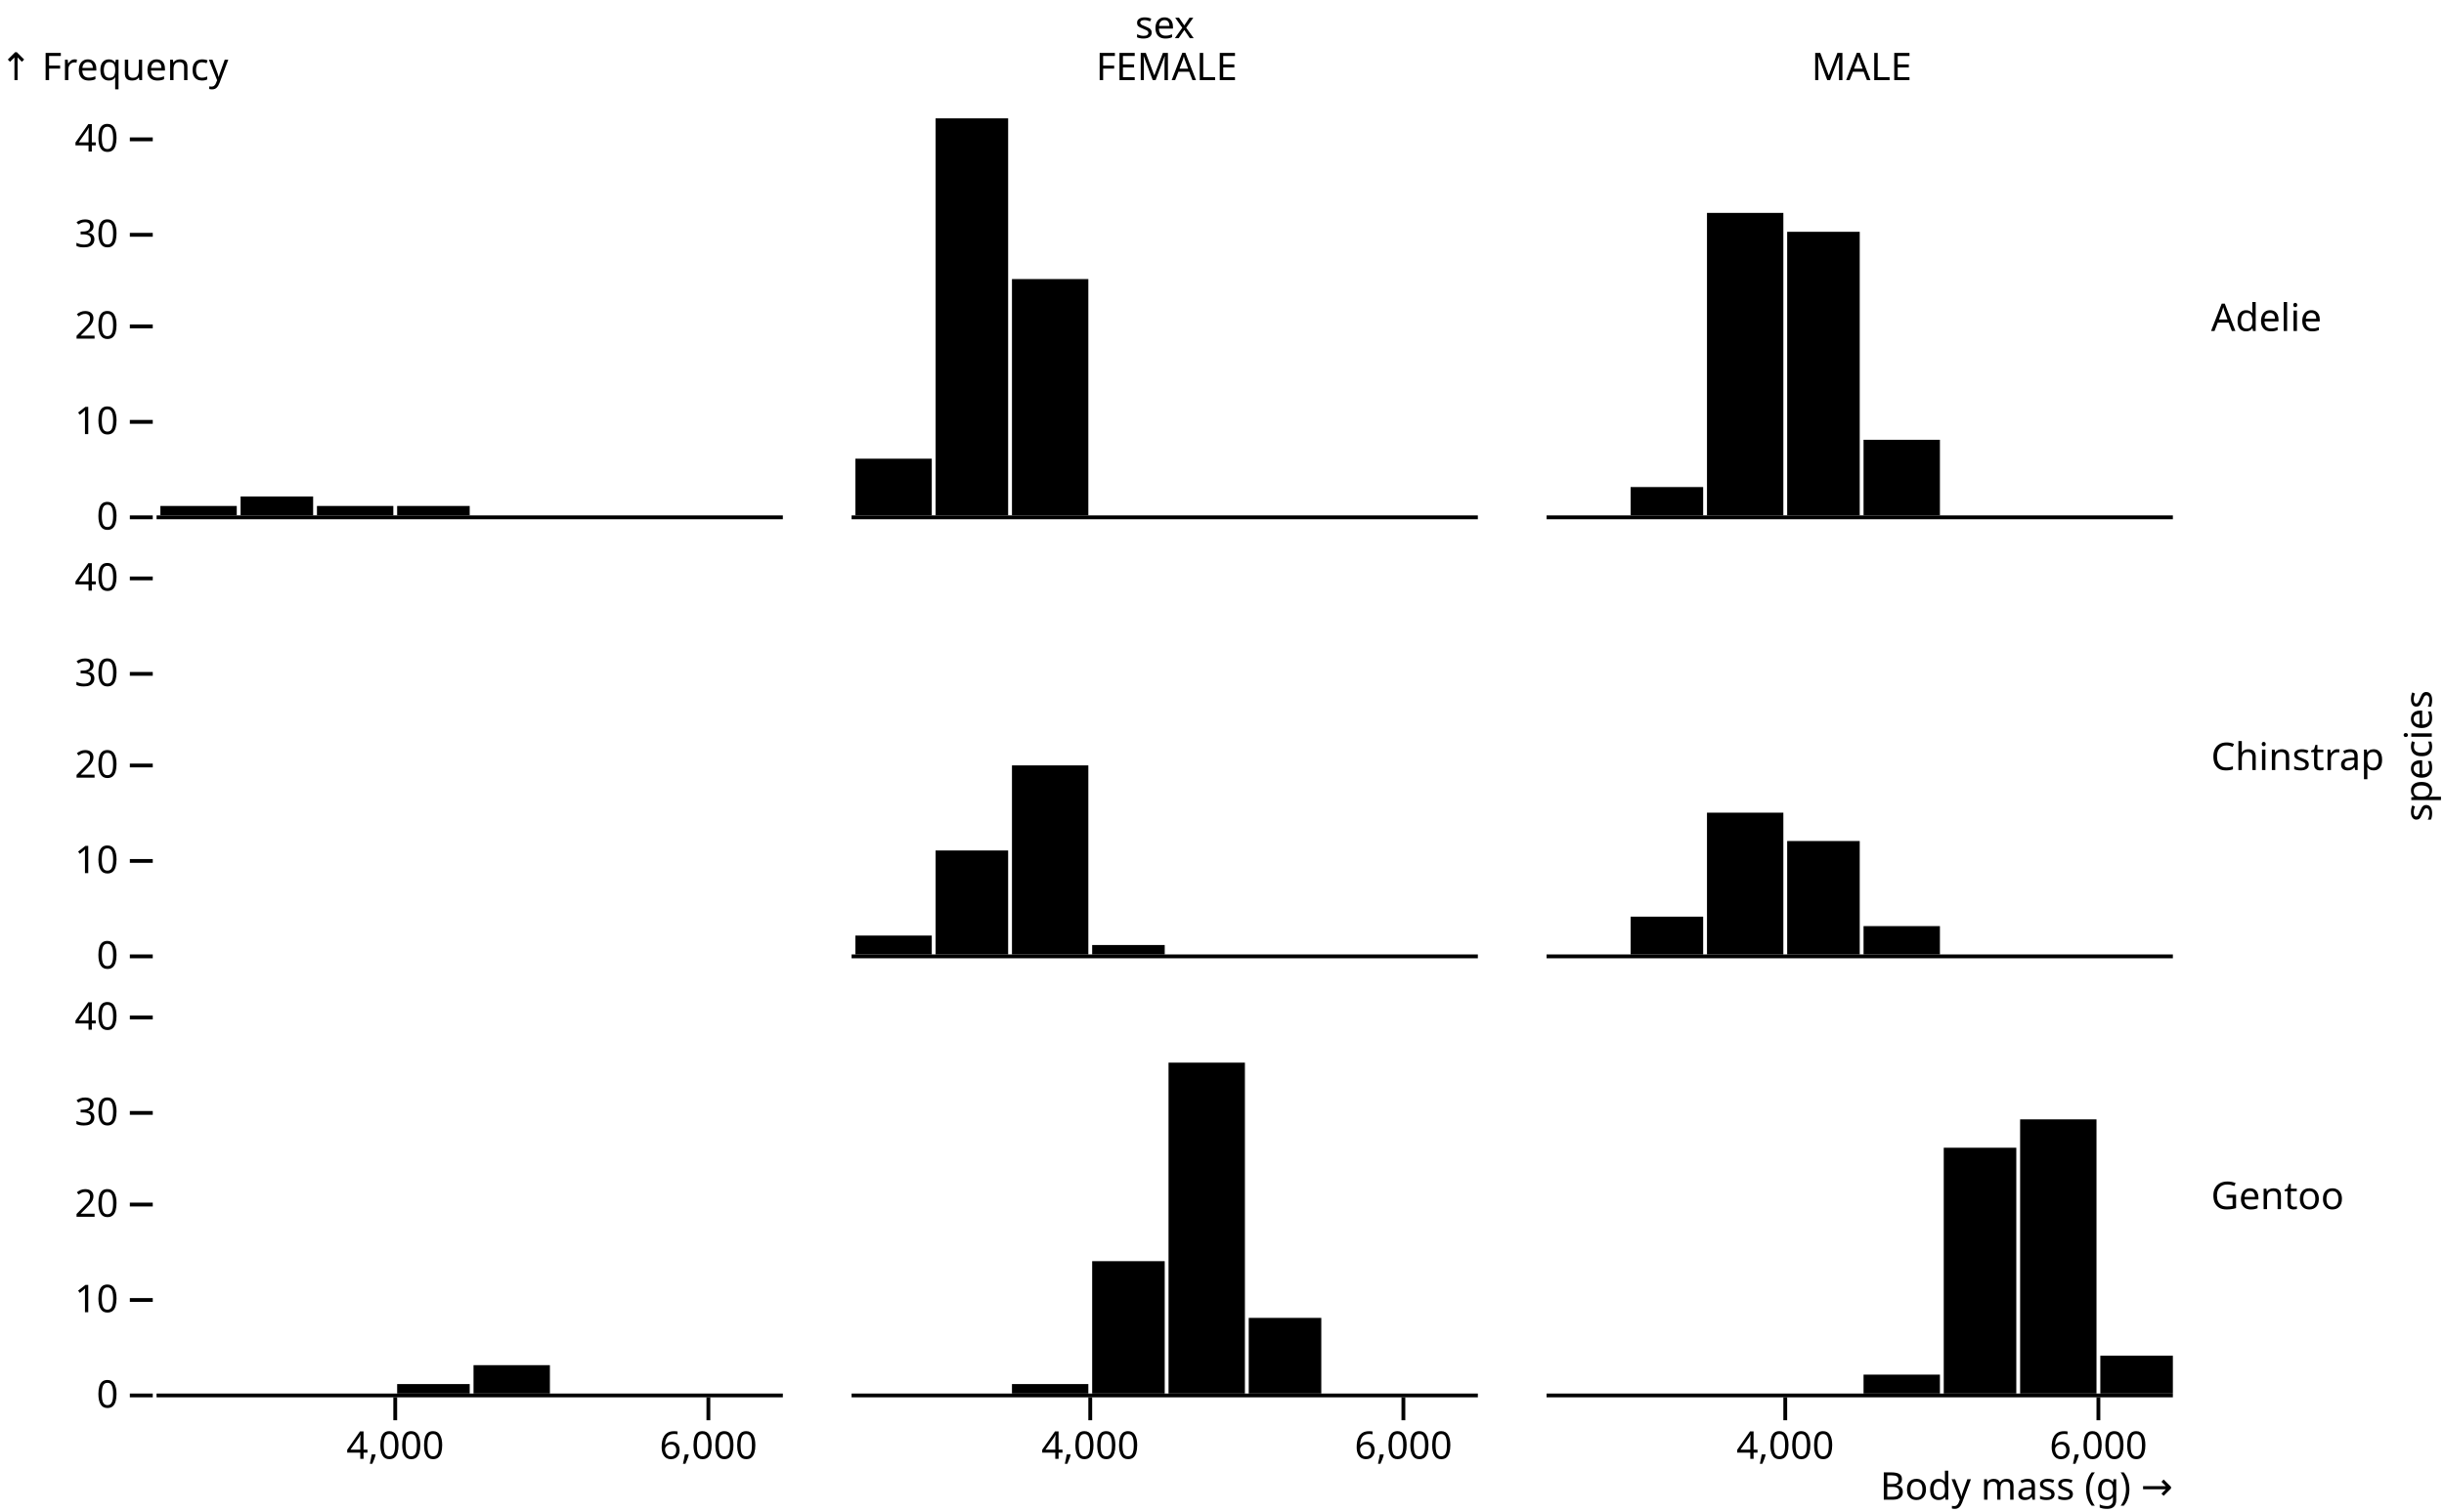
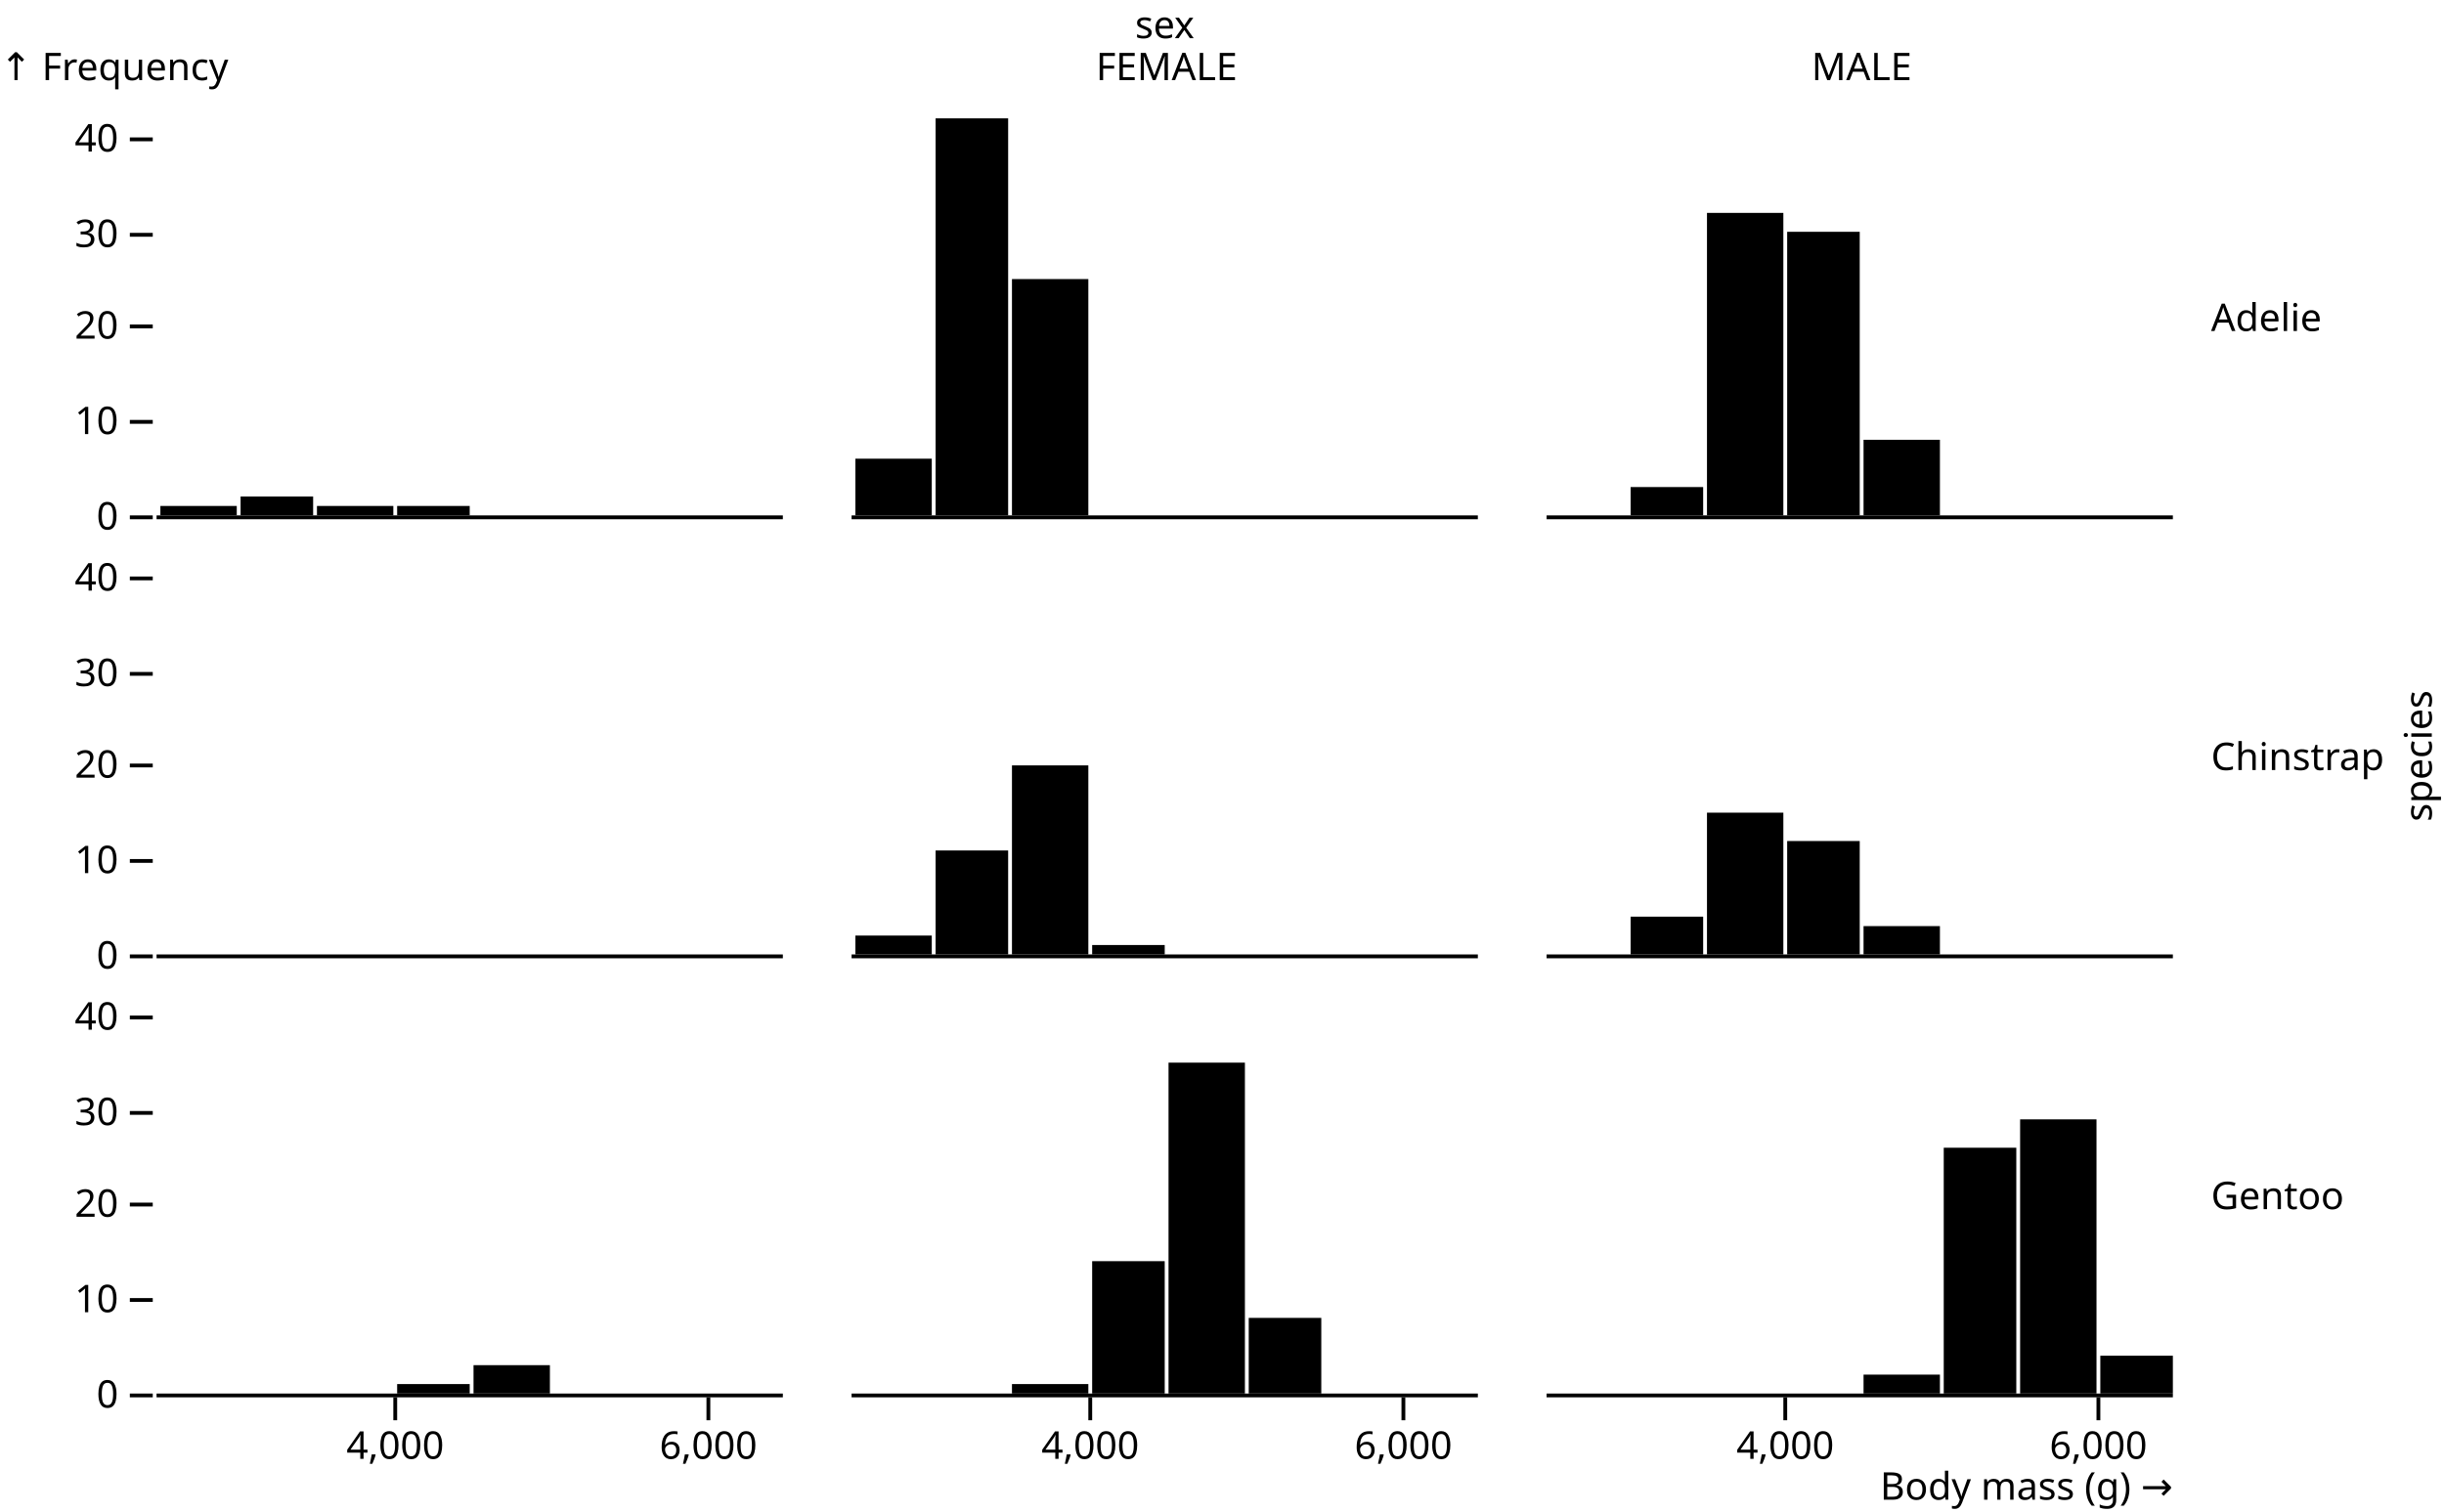
<svg xmlns="http://www.w3.org/2000/svg" viewBox="0,0,640,396" class="plot" fill="currentColor" stroke-miterlimit="1" text-anchor="middle" font-size="10" font-family="sans-serif" style="max-width: 640px; display: block; background: white;">
  <style>
    .plot text {
      white-space: pre;
    }
  </style>
  <g transform="translate(570,0)" fill="none" text-anchor="start">
    <g class="tick" opacity="1" transform="translate(0,83.5)">
      <line stroke="currentColor" x2="0" />
      <text fill="currentColor" x="9" dy="0.32em">Adelie</text>
    </g>
    <g class="tick" opacity="1" transform="translate(0,198.5)">
      <line stroke="currentColor" x2="0" />
      <text fill="currentColor" x="9" dy="0.32em">Chinstrap</text>
    </g>
    <g class="tick" opacity="1" transform="translate(0,313.5)">
      <line stroke="currentColor" x2="0" />
      <text fill="currentColor" x="9" dy="0.32em">Gentoo</text>
    </g>
    <text fill="currentColor" transform="translate(70,198) rotate(-90)" dy="-0.32em" text-anchor="middle">species</text>
  </g>
  <g transform="translate(0,30)" fill="none" text-anchor="middle">
    <g class="tick" opacity="1" transform="translate(123.5,0)">
      <line stroke="currentColor" y2="0" />
      <text fill="currentColor" y="-9" dy="0em" />
    </g>
    <g class="tick" opacity="1" transform="translate(305.5,0)">
      <line stroke="currentColor" y2="0" />
      <text fill="currentColor" y="-9" dy="0em">FEMALE</text>
    </g>
    <g class="tick" opacity="1" transform="translate(487.5,0)">
      <line stroke="currentColor" y2="0" />
      <text fill="currentColor" y="-9" dy="0em">MALE</text>
    </g>
    <text fill="currentColor" transform="translate(305,-30)" dy="1em" text-anchor="middle">sex</text>
  </g>
  <g>
    <g transform="translate(0,31)">
      <g transform="translate(40,0)" fill="none" text-anchor="end">
        <g class="tick" opacity="1" transform="translate(0,104.5)">
          <line stroke="currentColor" x2="-6" />
          <text fill="currentColor" x="-9" dy="0.32em">0</text>
        </g>
        <g class="tick" opacity="1" transform="translate(0,79.5)">
          <line stroke="currentColor" x2="-6" />
          <text fill="currentColor" x="-9" dy="0.32em">10</text>
        </g>
        <g class="tick" opacity="1" transform="translate(0,54.5)">
          <line stroke="currentColor" x2="-6" />
          <text fill="currentColor" x="-9" dy="0.32em">20</text>
        </g>
        <g class="tick" opacity="1" transform="translate(0,30.5)">
          <line stroke="currentColor" x2="-6" />
          <text fill="currentColor" x="-9" dy="0.32em">30</text>
        </g>
        <g class="tick" opacity="1" transform="translate(0,5.5)">
          <line stroke="currentColor" x2="-6" />
          <text fill="currentColor" x="-9" dy="0.32em">40</text>
        </g>
        <text fill="currentColor" transform="translate(-40,0)" dy="-1em" text-anchor="start">↑ Frequency</text>
      </g>
    </g>
    <g transform="translate(0,146)">
      <g transform="translate(40,0)" fill="none" text-anchor="end">
        <g class="tick" opacity="1" transform="translate(0,104.5)">
          <line stroke="currentColor" x2="-6" />
          <text fill="currentColor" x="-9" dy="0.32em">0</text>
        </g>
        <g class="tick" opacity="1" transform="translate(0,79.5)">
          <line stroke="currentColor" x2="-6" />
          <text fill="currentColor" x="-9" dy="0.32em">10</text>
        </g>
        <g class="tick" opacity="1" transform="translate(0,54.5)">
          <line stroke="currentColor" x2="-6" />
          <text fill="currentColor" x="-9" dy="0.32em">20</text>
        </g>
        <g class="tick" opacity="1" transform="translate(0,30.5)">
          <line stroke="currentColor" x2="-6" />
          <text fill="currentColor" x="-9" dy="0.32em">30</text>
        </g>
        <g class="tick" opacity="1" transform="translate(0,5.5)">
          <line stroke="currentColor" x2="-6" />
          <text fill="currentColor" x="-9" dy="0.32em">40</text>
        </g>
      </g>
    </g>
    <g transform="translate(0,261)">
      <g transform="translate(40,0)" fill="none" text-anchor="end">
        <g class="tick" opacity="1" transform="translate(0,104.5)">
          <line stroke="currentColor" x2="-6" />
          <text fill="currentColor" x="-9" dy="0.32em">0</text>
        </g>
        <g class="tick" opacity="1" transform="translate(0,79.5)">
          <line stroke="currentColor" x2="-6" />
          <text fill="currentColor" x="-9" dy="0.32em">10</text>
        </g>
        <g class="tick" opacity="1" transform="translate(0,54.5)">
          <line stroke="currentColor" x2="-6" />
          <text fill="currentColor" x="-9" dy="0.32em">20</text>
        </g>
        <g class="tick" opacity="1" transform="translate(0,30.5)">
          <line stroke="currentColor" x2="-6" />
          <text fill="currentColor" x="-9" dy="0.32em">30</text>
        </g>
        <g class="tick" opacity="1" transform="translate(0,5.5)">
          <line stroke="currentColor" x2="-6" />
          <text fill="currentColor" x="-9" dy="0.32em">40</text>
        </g>
      </g>
    </g>
    <g transform="translate(41,0)">
      <g transform="translate(0,366)" fill="none" text-anchor="middle">
        <g class="tick" opacity="1" transform="translate(62.5,0)">
          <line stroke="currentColor" y2="6" />
          <text fill="currentColor" y="9" dy="0.71em">4,000</text>
        </g>
        <g class="tick" opacity="1" transform="translate(144.5,0)">
          <line stroke="currentColor" y2="6" />
          <text fill="currentColor" y="9" dy="0.71em">6,000</text>
        </g>
      </g>
    </g>
    <g transform="translate(223,0)">
      <g transform="translate(0,366)" fill="none" text-anchor="middle">
        <g class="tick" opacity="1" transform="translate(62.5,0)">
          <line stroke="currentColor" y2="6" />
          <text fill="currentColor" y="9" dy="0.71em">4,000</text>
        </g>
        <g class="tick" opacity="1" transform="translate(144.5,0)">
          <line stroke="currentColor" y2="6" />
          <text fill="currentColor" y="9" dy="0.71em">6,000</text>
        </g>
      </g>
    </g>
    <g transform="translate(405,0)">
      <g transform="translate(0,366)" fill="none" text-anchor="middle">
        <g class="tick" opacity="1" transform="translate(62.5,0)">
          <line stroke="currentColor" y2="6" />
          <text fill="currentColor" y="9" dy="0.71em">4,000</text>
        </g>
        <g class="tick" opacity="1" transform="translate(144.5,0)">
          <line stroke="currentColor" y2="6" />
          <text fill="currentColor" y="9" dy="0.71em">6,000</text>
        </g>
        <text fill="currentColor" transform="translate(164,30)" dy="-0.32em" text-anchor="end">Body mass (g) →</text>
      </g>
    </g>
    <g transform="translate(41,31)">
      <g transform="translate(0,0)">
        <rect x="1" y="101.524" width="20" height="2.476" />
        <rect x="22" y="99.048" width="19" height="4.952" />
        <rect x="42" y="101.524" width="20" height="2.476" />
        <rect x="63" y="101.524" width="19" height="2.476" />
      </g>
      <g stroke="currentColor" transform="translate(0,0.5)">
        <line x1="0" x2="164" y1="104" y2="104" />
      </g>
    </g>
+     <g transform="translate(41,146)">
+       <g transform="translate(0,0)" />
+       <g stroke="currentColor" transform="translate(0,0.5)">
+         <line x1="0" x2="164" y1="104" y2="104" />
+       </g>
+     </g>
    <g transform="translate(41,261)">
      <g transform="translate(0,0)">
        <rect x="63" y="101.524" width="19" height="2.476" />
        <rect x="83" y="96.571" width="20" height="7.429" />
      </g>
      <g stroke="currentColor" transform="translate(0,0.5)">
        <line x1="0" x2="164" y1="104" y2="104" />
      </g>
    </g>
    <g transform="translate(223,31)">
      <g transform="translate(0,0)">
        <rect x="1" y="89.143" width="20" height="14.857" />
        <rect x="22" y="0" width="19" height="104" />
        <rect x="42" y="42.095" width="20" height="61.905" />
      </g>
      <g stroke="currentColor" transform="translate(0,0.5)">
        <line x1="0" x2="164" y1="104" y2="104" />
      </g>
    </g>
    <g transform="translate(223,146)">
      <g transform="translate(0,0)">
        <rect x="1" y="99.048" width="20" height="4.952" />
        <rect x="22" y="76.762" width="19" height="27.238" />
        <rect x="42" y="54.476" width="20" height="49.524" />
        <rect x="63" y="101.524" width="19" height="2.476" />
      </g>
      <g stroke="currentColor" transform="translate(0,0.5)">
        <line x1="0" x2="164" y1="104" y2="104" />
      </g>
    </g>
    <g transform="translate(223,261)">
      <g transform="translate(0,0)">
        <rect x="42" y="101.524" width="20" height="2.476" />
        <rect x="63" y="69.333" width="19" height="34.667" />
        <rect x="83" y="17.333" width="20" height="86.667" />
        <rect x="104" y="84.19" width="19" height="19.81" />
      </g>
      <g stroke="currentColor" transform="translate(0,0.5)">
        <line x1="0" x2="164" y1="104" y2="104" />
      </g>
    </g>
    <g transform="translate(405,31)">
      <g transform="translate(0,0)">
        <rect x="22" y="96.571" width="19" height="7.429" />
        <rect x="42" y="24.762" width="20" height="79.238" />
        <rect x="63" y="29.714" width="19" height="74.286" />
        <rect x="83" y="84.19" width="20" height="19.81" />
      </g>
      <g stroke="currentColor" transform="translate(0,0.5)">
        <line x1="0" x2="164" y1="104" y2="104" />
      </g>
    </g>
    <g transform="translate(405,146)">
      <g transform="translate(0,0)">
        <rect x="22" y="94.095" width="19" height="9.905" />
        <rect x="42" y="66.857" width="20" height="37.143" />
        <rect x="63" y="74.286" width="19" height="29.714" />
        <rect x="83" y="96.571" width="20" height="7.429" />
      </g>
      <g stroke="currentColor" transform="translate(0,0.5)">
        <line x1="0" x2="164" y1="104" y2="104" />
      </g>
    </g>
    <g transform="translate(405,261)">
      <g transform="translate(0,0)">
        <rect x="83" y="99.048" width="20" height="4.952" />
        <rect x="104" y="39.619" width="19" height="64.381" />
        <rect x="124" y="32.19" width="20" height="71.81" />
        <rect x="145" y="94.095" width="19" height="9.905" />
      </g>
      <g stroke="currentColor" transform="translate(0,0.5)">
        <line x1="0" x2="164" y1="104" y2="104" />
      </g>
    </g>
  </g>
</svg>
